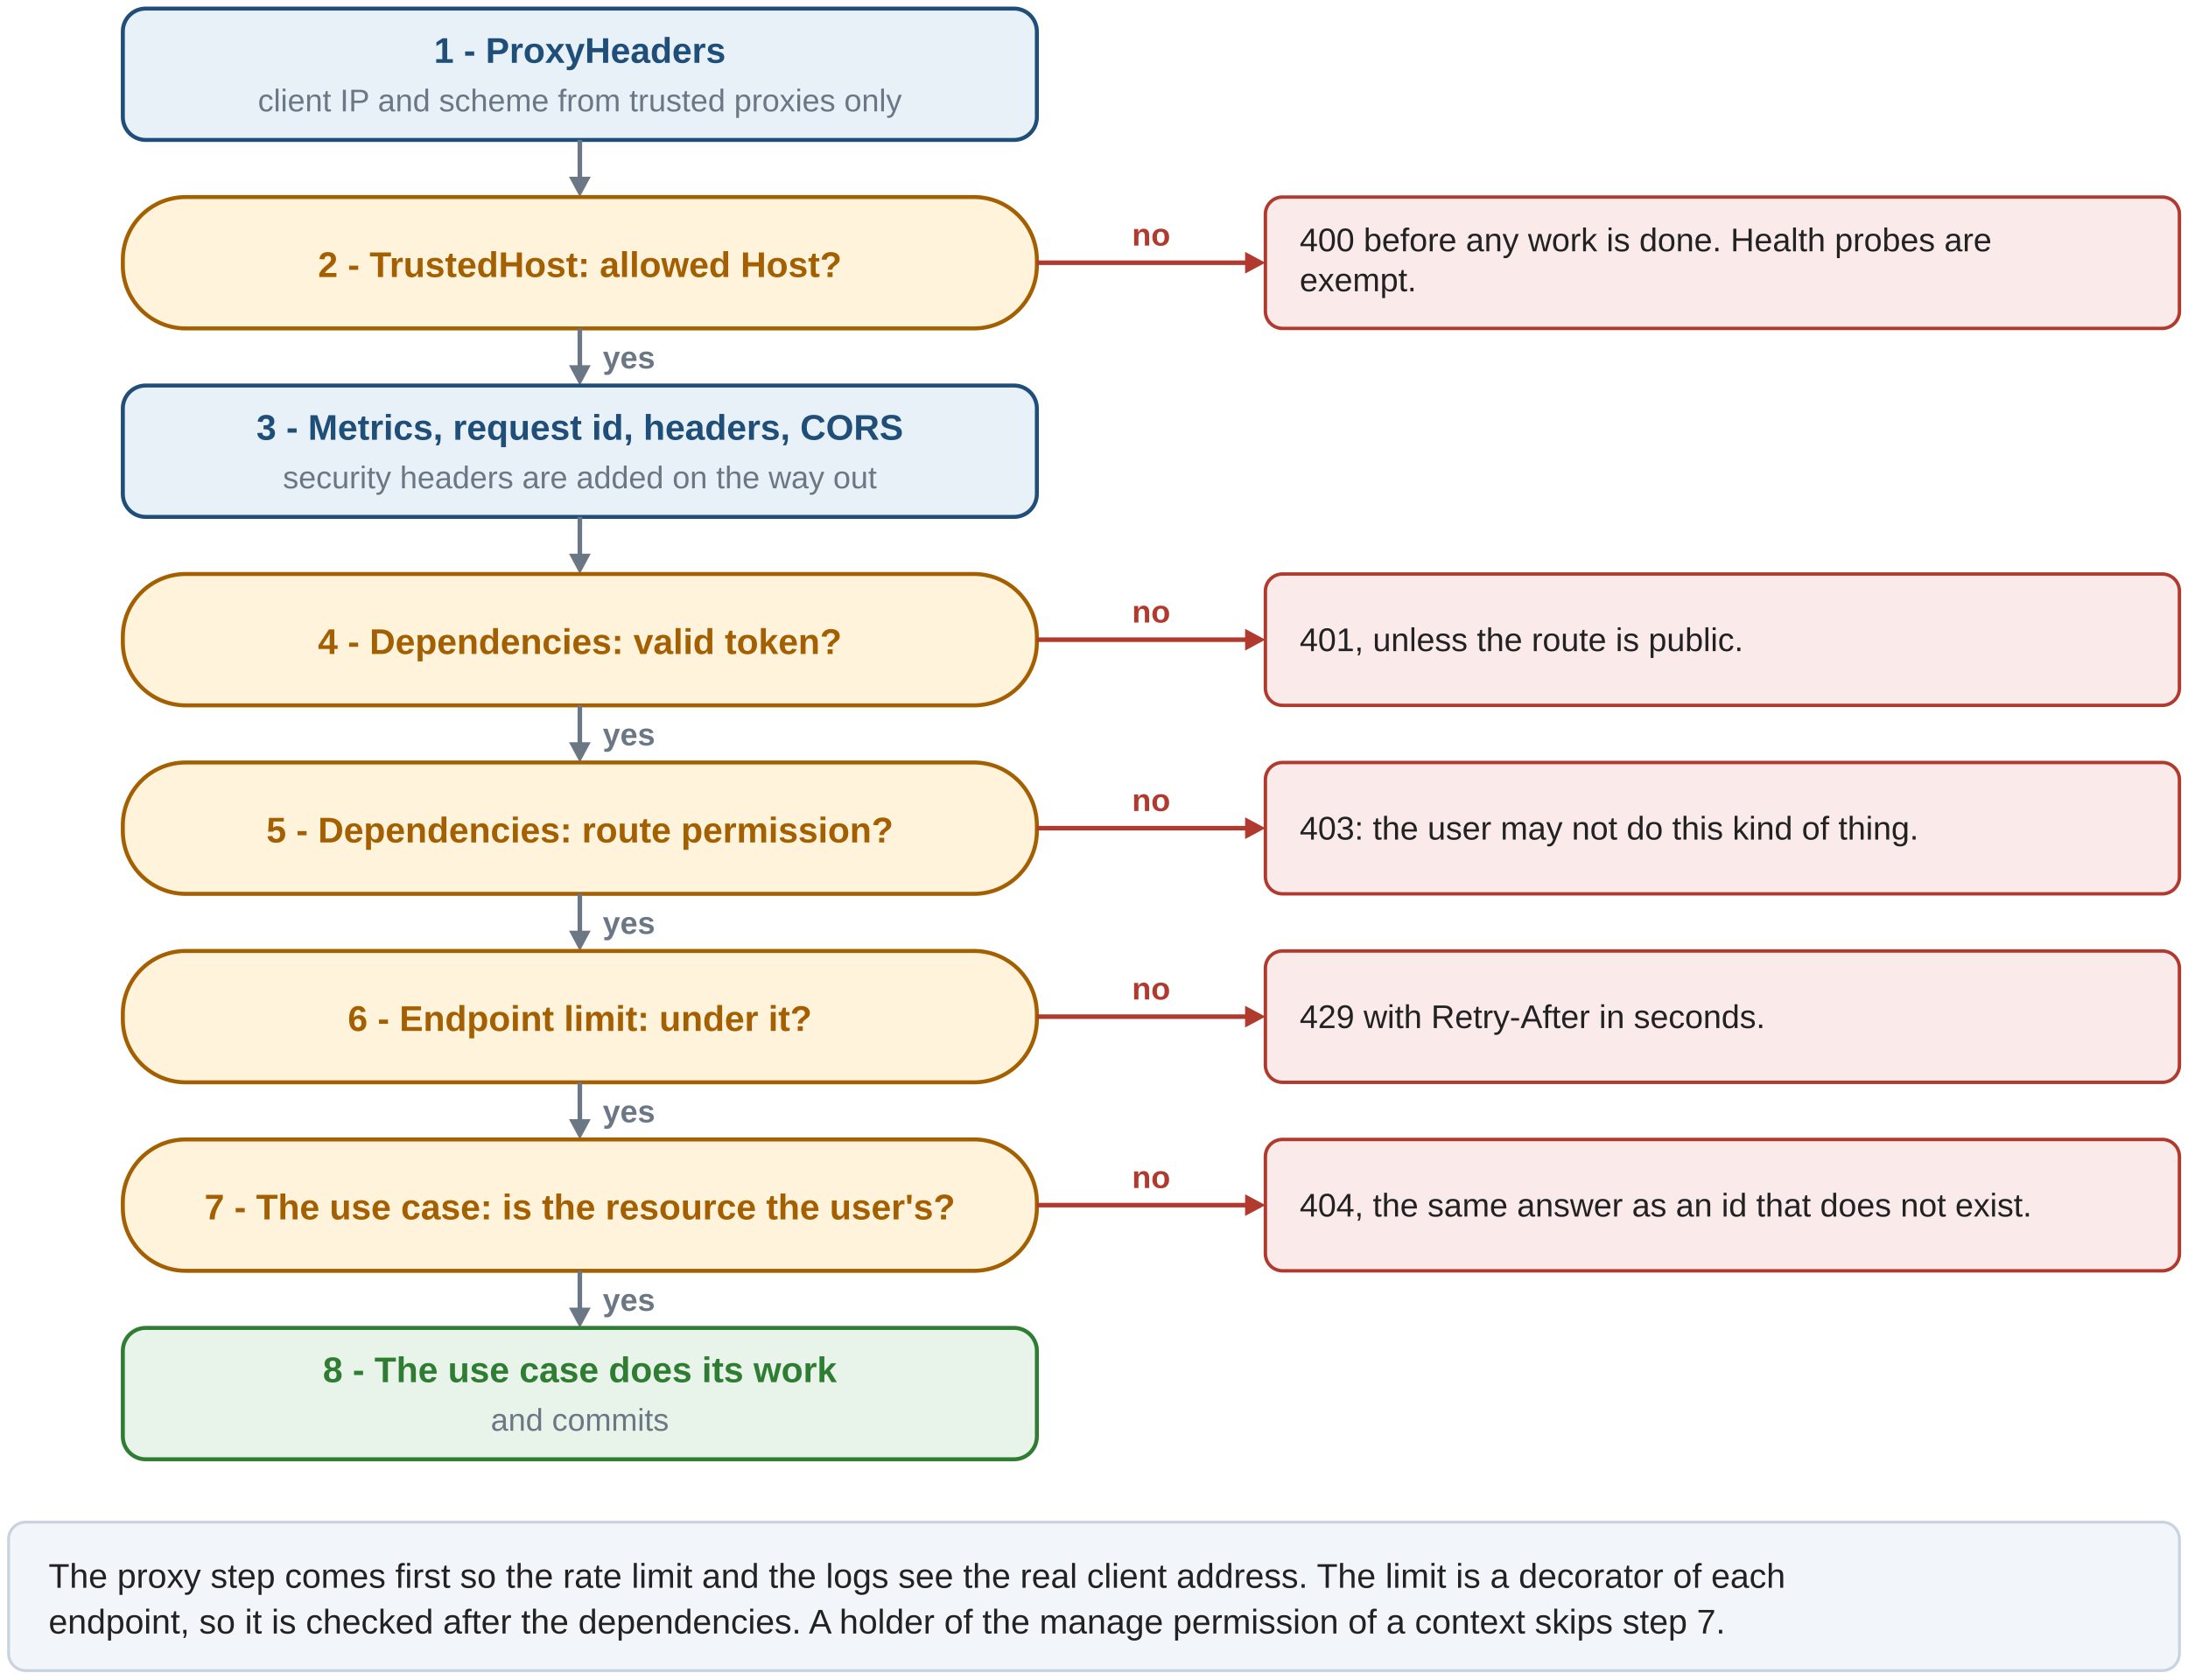
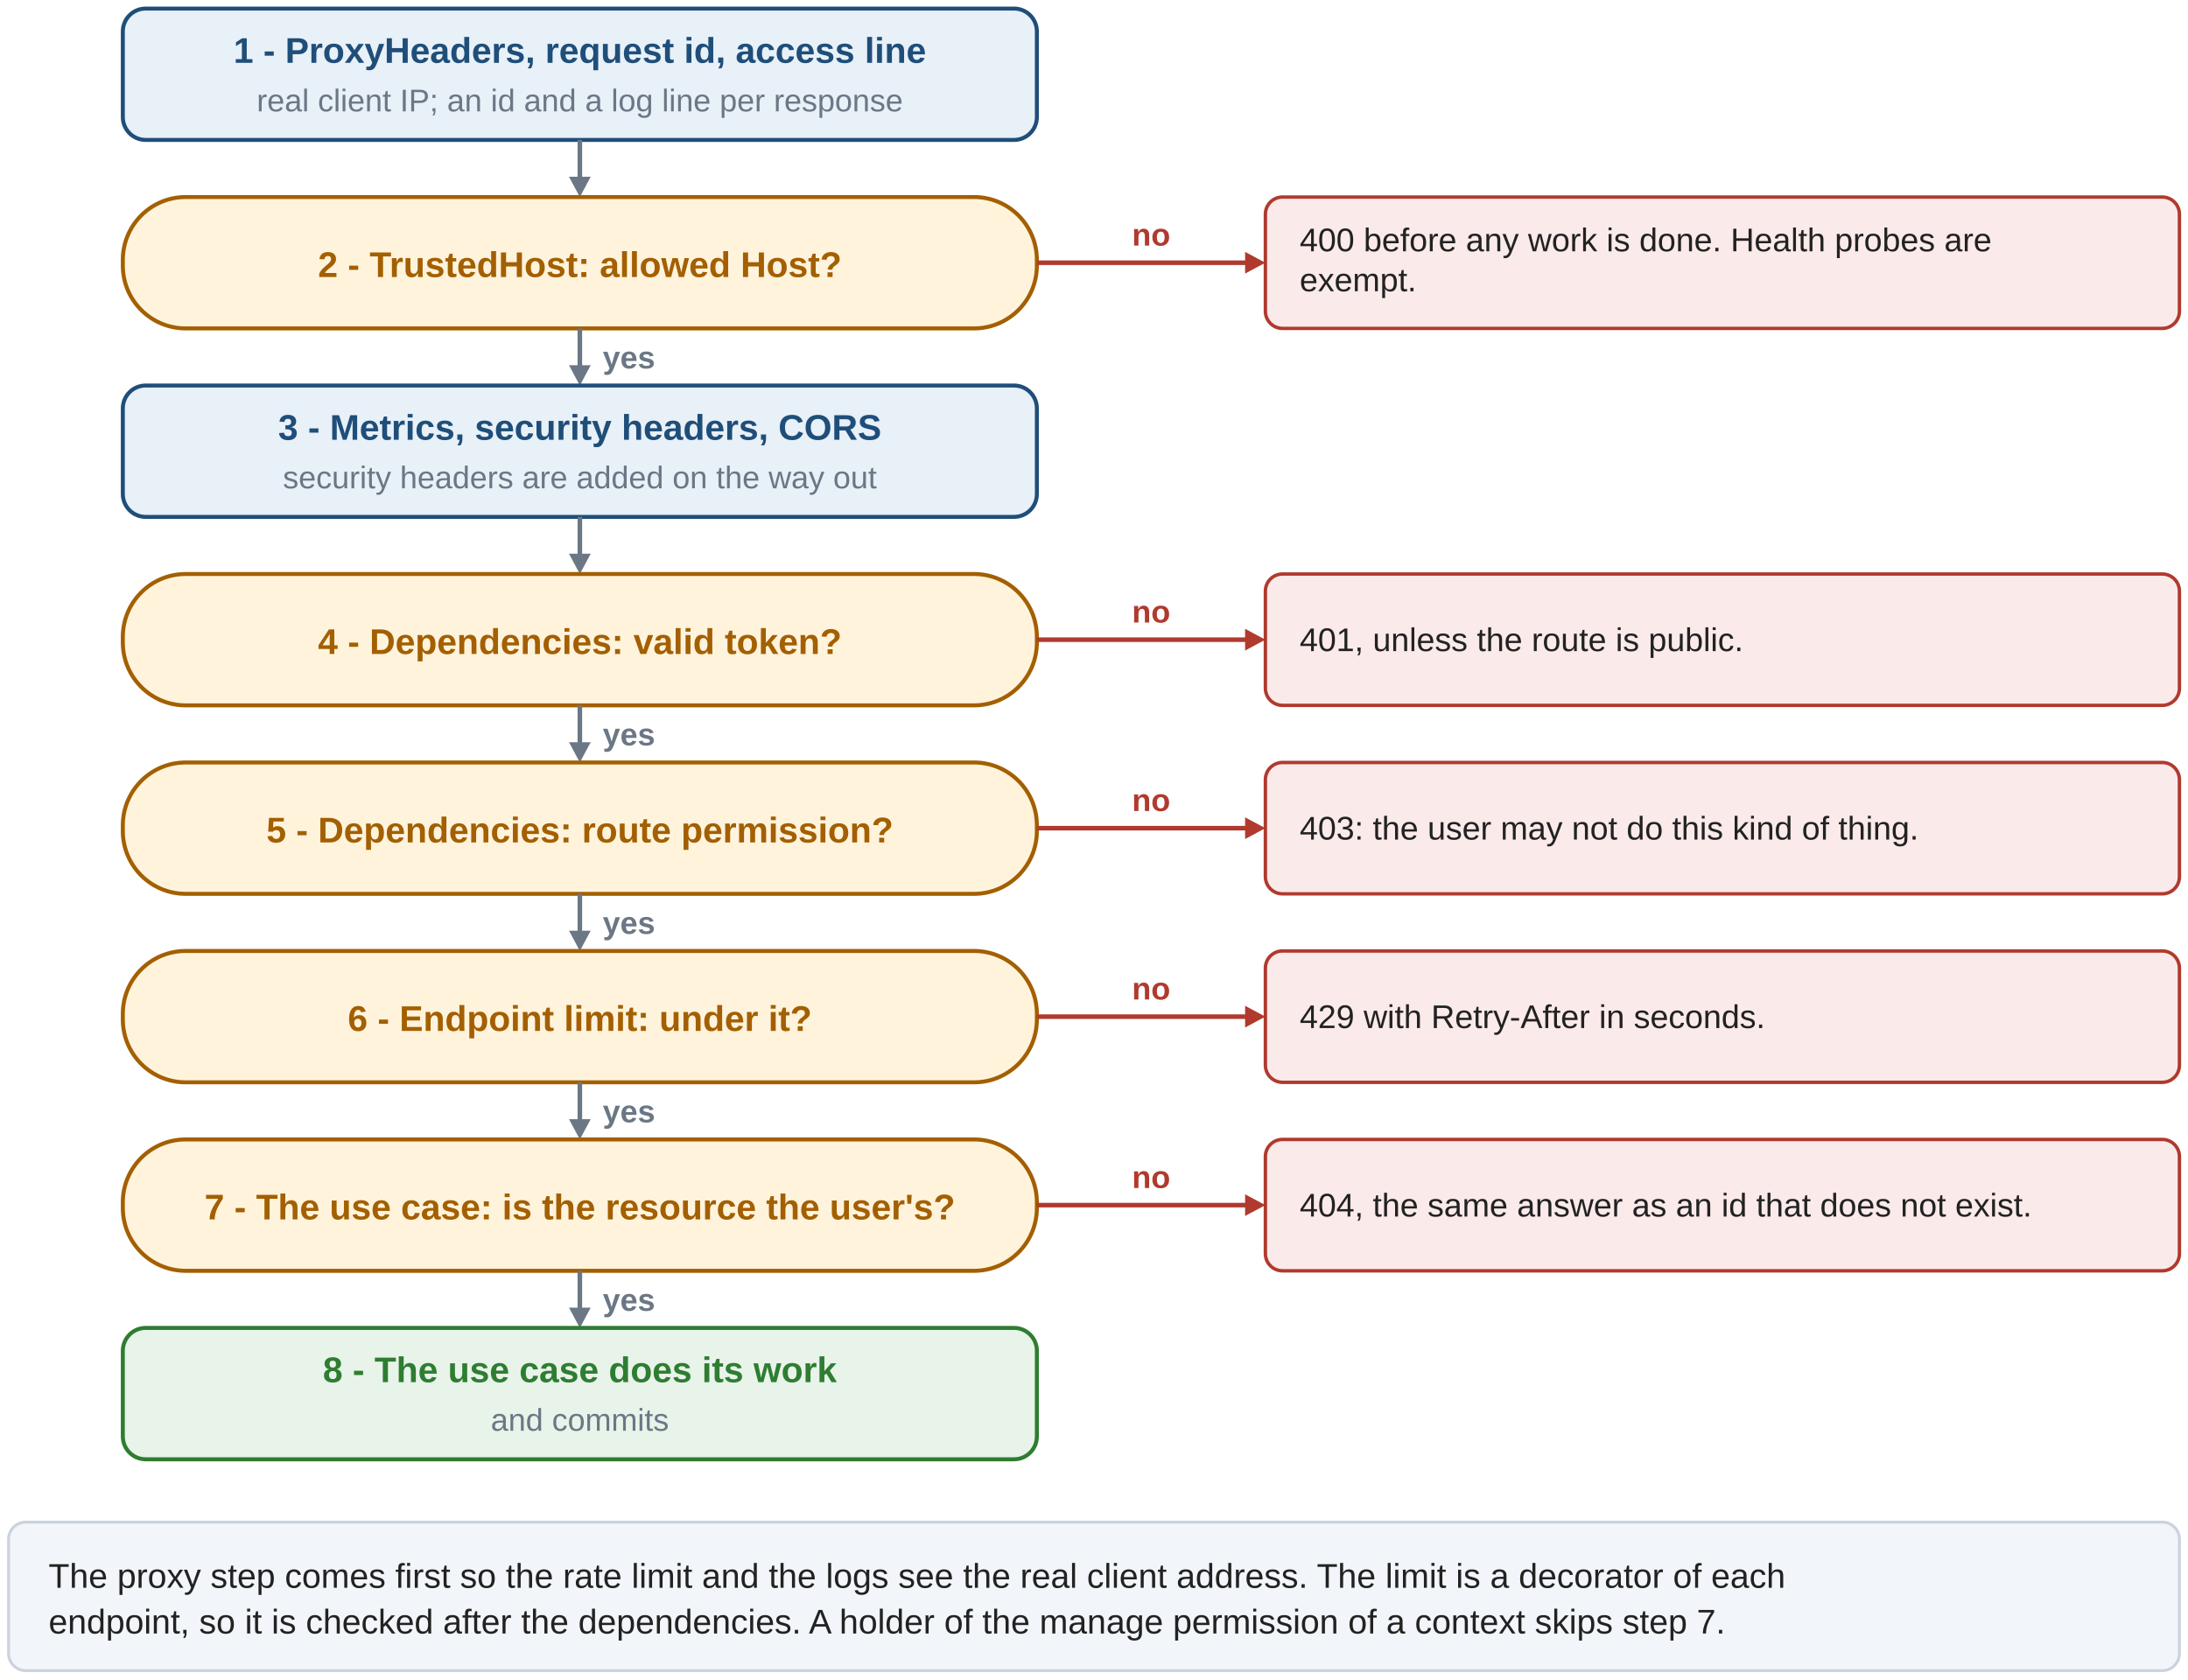
<svg xmlns="http://www.w3.org/2000/svg" viewBox="-3 -3 766 588" width="766" height="588" font-family="Liberation Sans, DejaVu Sans, Arial, sans-serif">
  <g class="sec-f1">
    <rect x="40" y="0" width="320" height="46" rx="8" fill="#e8f0f8" stroke="#1f4e79" stroke-width="1.4" />
    <text x="200.0" y="19" text-anchor="middle">
-       <tspan font-weight="bold" fill="#1f4e79" font-size="12.5">1 - ProxyHeaders</tspan>
+       <tspan font-weight="bold" fill="#1f4e79" font-size="12.5">1 - ProxyHeaders, request id, access line</tspan>
    </text>
    <text x="200.0" y="36" text-anchor="middle">
-       <tspan fill="#6b7785" font-size="11">client IP and scheme from trusted proxies only</tspan>
+       <tspan fill="#6b7785" font-size="11">real client IP; an id and a log line per response</tspan>
    </text>
    <polyline points="200.0,46.0 200.0,60.0" fill="none" stroke="#6b7785" stroke-width="1.6" />
    <polygon points="200.0,66 196.2,58.9 203.8,58.9" fill="#6b7785" />
    <rect x="40" y="66" width="320" height="46" rx="22" fill="#fff3dc" stroke="#a35f00" stroke-width="1.4" />
    <text x="200.0" y="94" text-anchor="middle">
      <tspan font-weight="bold" fill="#a35f00" font-size="12.5">2 - TrustedHost: allowed Host?</tspan>
    </text>
    <polyline points="360.0,89.0 434.0,89.0" fill="none" stroke="#b03a2e" stroke-width="1.6" />
    <polygon points="440,89.0 432.9,92.8 432.9,85.2" fill="#b03a2e" />
    <text x="400.0" y="83.0" text-anchor="middle">
      <tspan font-weight="bold" fill="#b03a2e" font-size="11">no</tspan>
    </text>
    <rect x="440" y="66" width="320" height="46" rx="6" fill="#fbeaea" stroke="#b03a2e" stroke-width="1.2" />
    <text x="452" y="85" text-anchor="start">
      <tspan fill="#222" font-size="11.5">400 before any work is done. Health probes are</tspan>
    </text>
    <text x="452" y="99" text-anchor="start">
      <tspan fill="#222" font-size="11.5">exempt.</tspan>
    </text>
    <polyline points="200.0,112.0 200.0,126.0" fill="none" stroke="#6b7785" stroke-width="1.6" />
    <polygon points="200.0,132 196.2,124.9 203.8,124.9" fill="#6b7785" />
    <text x="208.0" y="126" text-anchor="start">
      <tspan font-weight="bold" fill="#6b7785" font-size="11">yes</tspan>
    </text>
    <rect x="40" y="132" width="320" height="46" rx="8" fill="#e8f0f8" stroke="#1f4e79" stroke-width="1.4" />
    <text x="200.0" y="151" text-anchor="middle">
-       <tspan font-weight="bold" fill="#1f4e79" font-size="12.5">3 - Metrics, request id, headers, CORS</tspan>
+       <tspan font-weight="bold" fill="#1f4e79" font-size="12.5">3 - Metrics, security headers, CORS</tspan>
    </text>
    <text x="200.0" y="168" text-anchor="middle">
      <tspan fill="#6b7785" font-size="11">security headers are added on the way out</tspan>
    </text>
    <polyline points="200.0,178.0 200.0,192.0" fill="none" stroke="#6b7785" stroke-width="1.6" />
    <polygon points="200.0,198 196.2,190.9 203.8,190.9" fill="#6b7785" />
    <rect x="40" y="198" width="320" height="46" rx="22" fill="#fff3dc" stroke="#a35f00" stroke-width="1.4" />
    <text x="200.0" y="226" text-anchor="middle">
      <tspan font-weight="bold" fill="#a35f00" font-size="12.5">4 - Dependencies: valid token?</tspan>
    </text>
    <polyline points="360.0,221.0 434.0,221.0" fill="none" stroke="#b03a2e" stroke-width="1.6" />
    <polygon points="440,221.0 432.9,224.8 432.9,217.2" fill="#b03a2e" />
    <text x="400.0" y="215.0" text-anchor="middle">
      <tspan font-weight="bold" fill="#b03a2e" font-size="11">no</tspan>
    </text>
    <rect x="440" y="198" width="320" height="46" rx="6" fill="#fbeaea" stroke="#b03a2e" stroke-width="1.2" />
    <text x="452" y="225" text-anchor="start">
      <tspan fill="#222" font-size="11.5">401, unless the route is public.</tspan>
    </text>
    <polyline points="200.0,244.0 200.0,258.0" fill="none" stroke="#6b7785" stroke-width="1.6" />
    <polygon points="200.0,264 196.2,256.9 203.8,256.9" fill="#6b7785" />
    <text x="208.0" y="258" text-anchor="start">
      <tspan font-weight="bold" fill="#6b7785" font-size="11">yes</tspan>
    </text>
    <rect x="40" y="264" width="320" height="46" rx="22" fill="#fff3dc" stroke="#a35f00" stroke-width="1.4" />
    <text x="200.0" y="292" text-anchor="middle">
      <tspan font-weight="bold" fill="#a35f00" font-size="12.5">5 - Dependencies: route permission?</tspan>
    </text>
    <polyline points="360.0,287.0 434.0,287.0" fill="none" stroke="#b03a2e" stroke-width="1.6" />
    <polygon points="440,287.0 432.9,290.8 432.9,283.2" fill="#b03a2e" />
    <text x="400.0" y="281.0" text-anchor="middle">
      <tspan font-weight="bold" fill="#b03a2e" font-size="11">no</tspan>
    </text>
    <rect x="440" y="264" width="320" height="46" rx="6" fill="#fbeaea" stroke="#b03a2e" stroke-width="1.2" />
    <text x="452" y="291" text-anchor="start">
      <tspan fill="#222" font-size="11.5">403: the user may not do this kind of thing.</tspan>
    </text>
    <polyline points="200.0,310.0 200.0,324.0" fill="none" stroke="#6b7785" stroke-width="1.6" />
    <polygon points="200.0,330 196.2,322.9 203.8,322.9" fill="#6b7785" />
    <text x="208.0" y="324" text-anchor="start">
      <tspan font-weight="bold" fill="#6b7785" font-size="11">yes</tspan>
    </text>
    <rect x="40" y="330" width="320" height="46" rx="22" fill="#fff3dc" stroke="#a35f00" stroke-width="1.4" />
    <text x="200.0" y="358" text-anchor="middle">
      <tspan font-weight="bold" fill="#a35f00" font-size="12.5">6 - Endpoint limit: under it?</tspan>
    </text>
    <polyline points="360.0,353.0 434.0,353.0" fill="none" stroke="#b03a2e" stroke-width="1.6" />
    <polygon points="440,353.0 432.9,356.8 432.9,349.2" fill="#b03a2e" />
    <text x="400.0" y="347.0" text-anchor="middle">
      <tspan font-weight="bold" fill="#b03a2e" font-size="11">no</tspan>
    </text>
    <rect x="440" y="330" width="320" height="46" rx="6" fill="#fbeaea" stroke="#b03a2e" stroke-width="1.2" />
    <text x="452" y="357" text-anchor="start">
      <tspan fill="#222" font-size="11.5">429 with Retry-After in seconds.</tspan>
    </text>
    <polyline points="200.0,376.0 200.0,390.0" fill="none" stroke="#6b7785" stroke-width="1.6" />
    <polygon points="200.0,396 196.2,388.9 203.8,388.9" fill="#6b7785" />
    <text x="208.0" y="390" text-anchor="start">
      <tspan font-weight="bold" fill="#6b7785" font-size="11">yes</tspan>
    </text>
    <rect x="40" y="396" width="320" height="46" rx="22" fill="#fff3dc" stroke="#a35f00" stroke-width="1.4" />
    <text x="200.0" y="424" text-anchor="middle">
      <tspan font-weight="bold" fill="#a35f00" font-size="12.5">7 - The use case: is the resource the user's?</tspan>
    </text>
    <polyline points="360.0,419.0 434.0,419.0" fill="none" stroke="#b03a2e" stroke-width="1.6" />
    <polygon points="440,419.0 432.9,422.8 432.9,415.2" fill="#b03a2e" />
    <text x="400.0" y="413.0" text-anchor="middle">
      <tspan font-weight="bold" fill="#b03a2e" font-size="11">no</tspan>
    </text>
    <rect x="440" y="396" width="320" height="46" rx="6" fill="#fbeaea" stroke="#b03a2e" stroke-width="1.2" />
    <text x="452" y="423" text-anchor="start">
      <tspan fill="#222" font-size="11.5">404, the same answer as an id that does not exist.</tspan>
    </text>
    <polyline points="200.0,442.0 200.0,456.0" fill="none" stroke="#6b7785" stroke-width="1.6" />
    <polygon points="200.0,462 196.2,454.9 203.8,454.9" fill="#6b7785" />
    <text x="208.0" y="456" text-anchor="start">
      <tspan font-weight="bold" fill="#6b7785" font-size="11">yes</tspan>
    </text>
    <rect x="40" y="462" width="320" height="46" rx="8" fill="#e8f3e9" stroke="#2e7d32" stroke-width="1.4" />
    <text x="200.0" y="481" text-anchor="middle">
      <tspan font-weight="bold" fill="#2e7d32" font-size="12.5">8 - The use case does its work</tspan>
    </text>
    <text x="200.0" y="498" text-anchor="middle">
      <tspan fill="#6b7785" font-size="11">and commits</tspan>
    </text>
    <rect x="0" y="530" width="760" height="52" rx="6" fill="#f2f5f9" stroke="#c9d3df" stroke-width="1" />
    <text x="14" y="553" text-anchor="start">
      <tspan fill="#222" font-size="12">The proxy step comes first so the rate limit and the logs see the real client address. The limit is a decorator of each</tspan>
    </text>
    <text x="14" y="569" text-anchor="start">
      <tspan fill="#222" font-size="12">endpoint, so it is checked after the dependencies. A holder of the manage permission of a context skips step 7.</tspan>
    </text>
  </g>
</svg>
